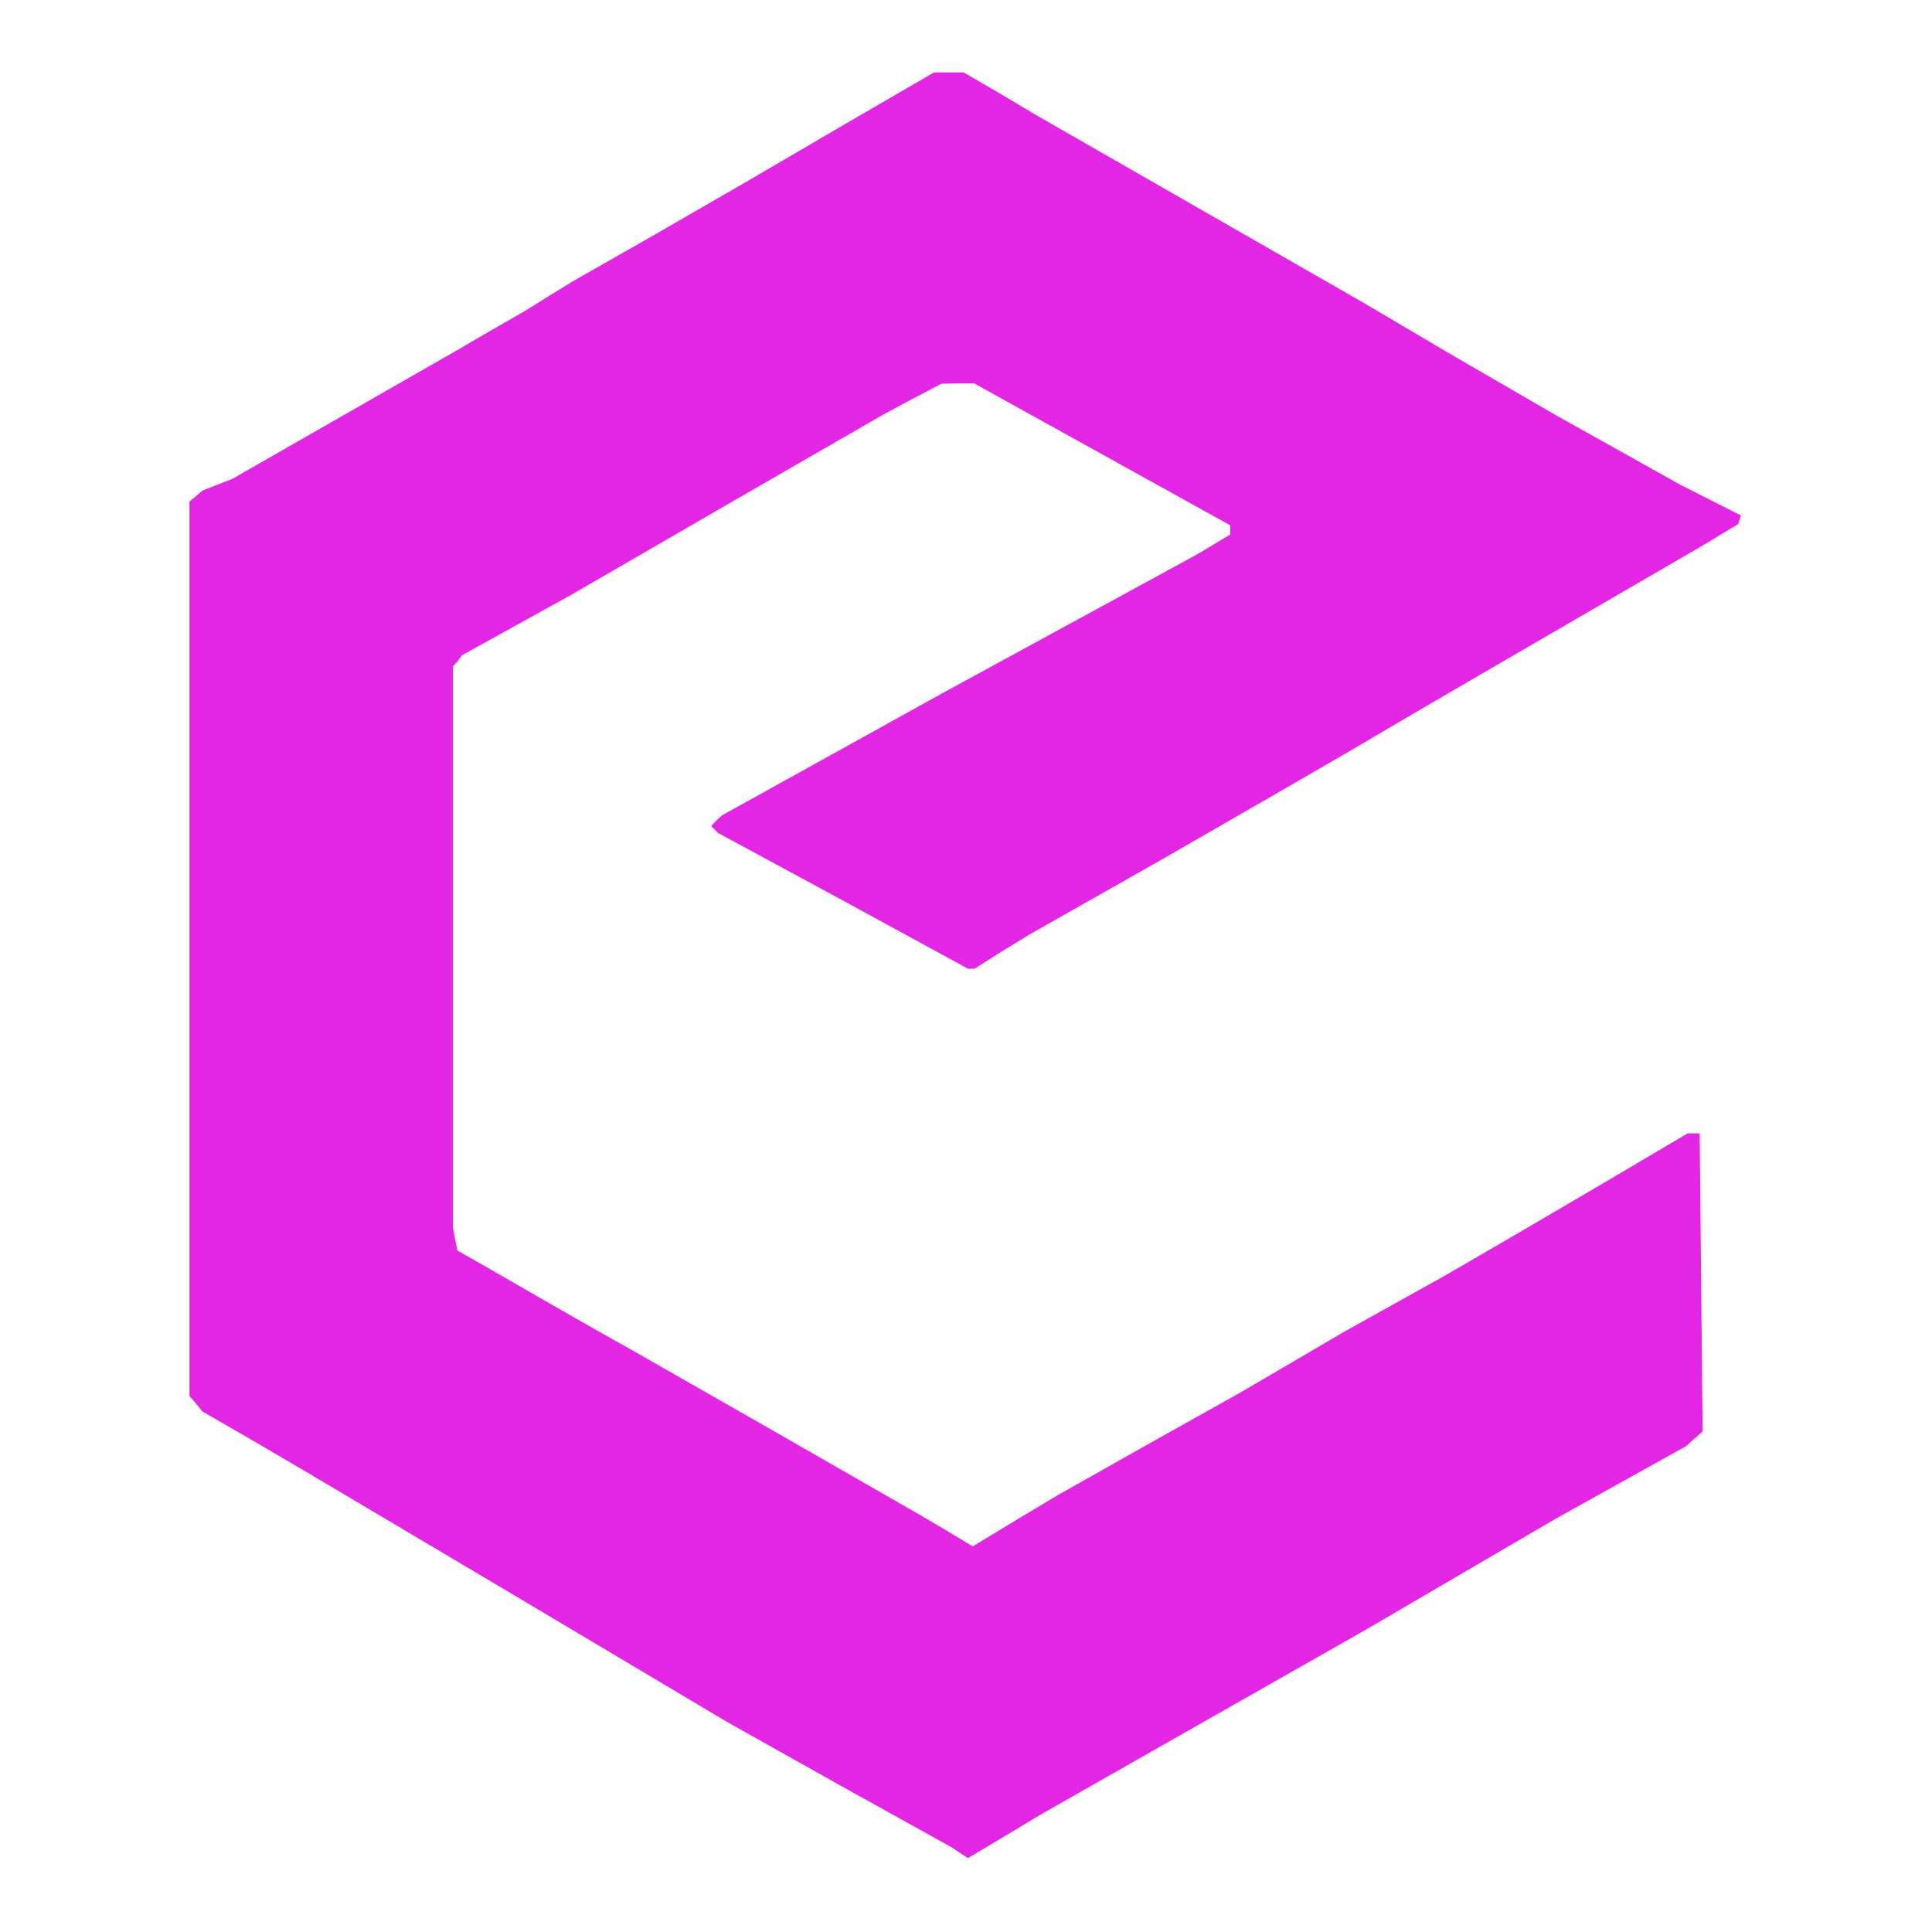
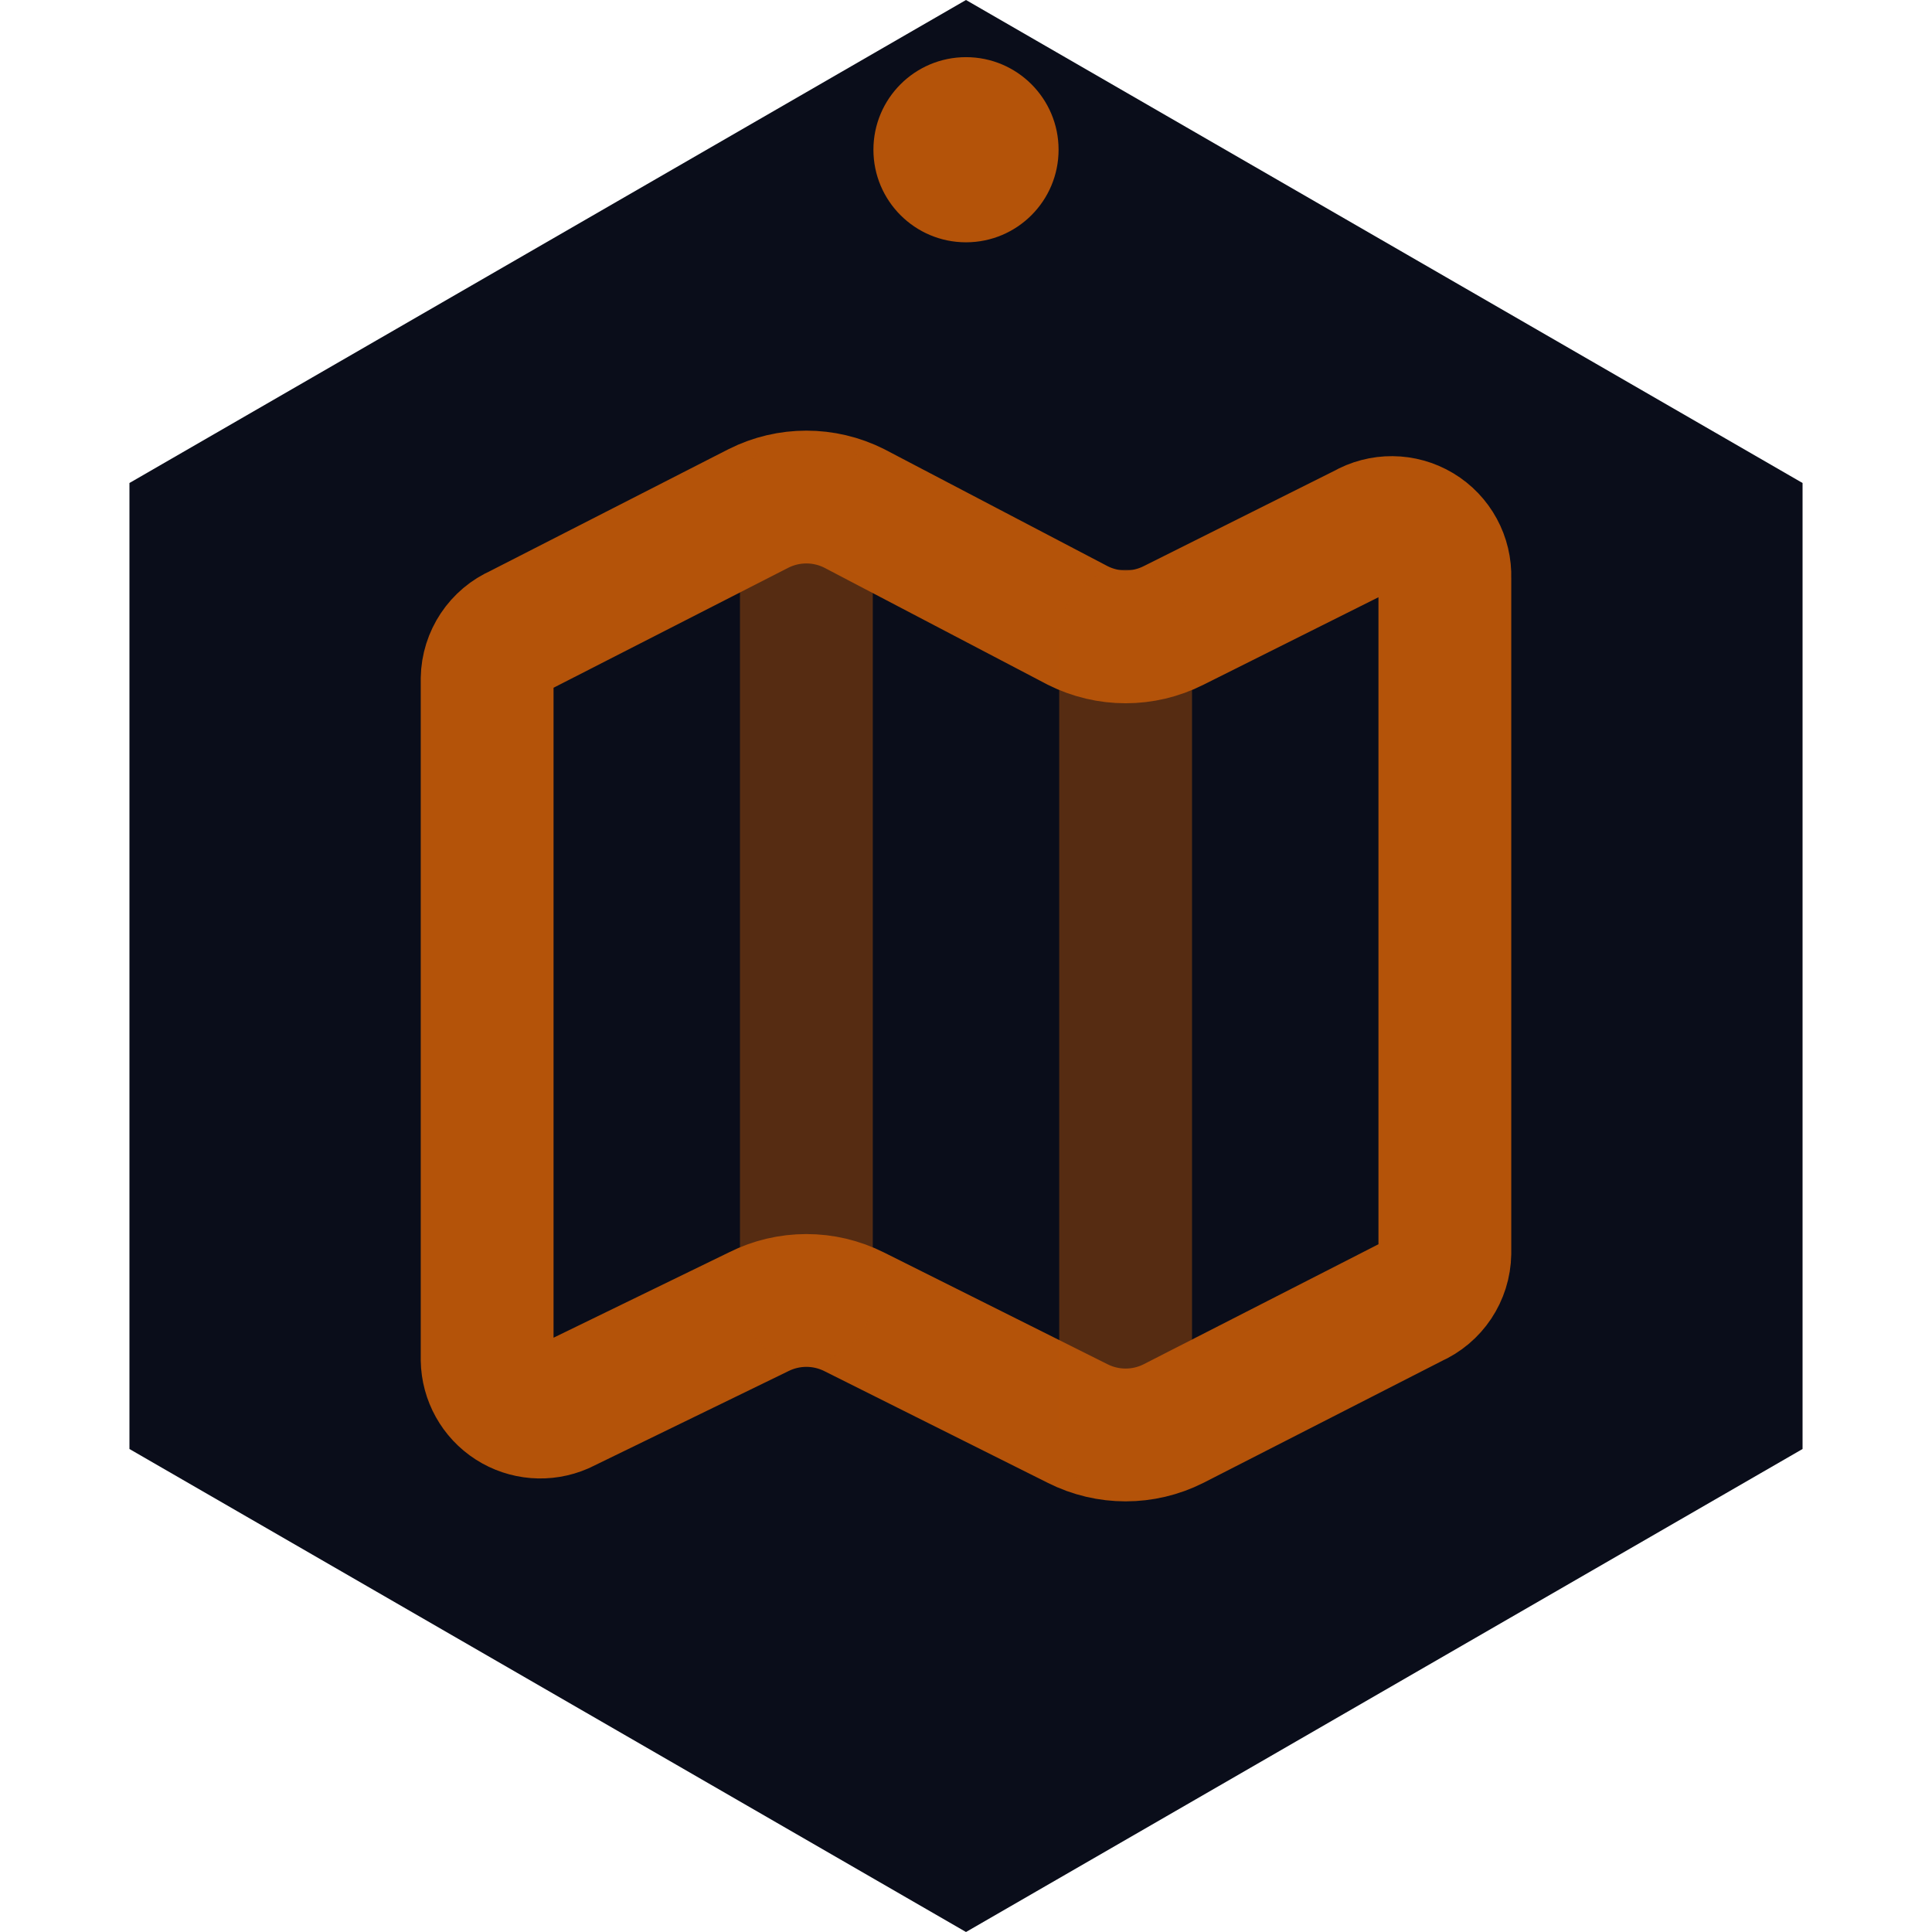
<svg xmlns="http://www.w3.org/2000/svg" viewBox="0 0 24 24" role="img">
-   <g transform="translate(-0.1091,-0.1091) scale(1.009091)" fill="#E326E4" stroke="none">
-     <g transform="translate(2.4411,1) scale(0.0450358) translate(-46.0,-11.0) translate(0,512) scale(0.1,-0.1)" fill-rule="evenodd">
-       <path d="M2235 4859 l-260 -152 -234 -135 -235 -134 -65 -40 -64 -40 -96 -55 -96 -56 -304 -174 -304 -174 -41 -16 -41 -16 -17 -15 -18 -15 0 -1222 0 -1223 18 -21 17 -21 135 -78 135 -79 140 -83 140 -83 155 -92 155 -92 289 -172 289 -172 305 -171 306 -170 22 -15 22 -14 99 59 98 59 225 128 225 128 220 125 220 125 260 152 260 152 178 99 178 99 22 20 23 20 -4 408 -4 407 -16 0 -17 0 -115 -68 -115 -68 -215 -126 -215 -125 -140 -78 -140 -78 -140 -82 -140 -82 -250 -140 -250 -141 -117 -70 -117 -71 -73 44 -73 43 -380 218 -380 217 -140 79 -140 80 -111 64 -112 64 -6 31 -6 31 0 767 0 767 13 15 12 16 150 83 150 83 425 246 425 245 80 43 80 42 45 1 45 0 350 -194 350 -194 0 -13 0 -12 -45 -27 -45 -27 -345 -188 -345 -188 -305 -169 -305 -169 -15 -14 -14 -15 9 -9 10 -10 342 -185 341 -186 9 0 9 0 74 47 75 46 180 102 180 102 165 95 165 95 95 55 95 55 175 103 175 102 310 180 310 180 44 27 44 26 4 12 4 12 -83 42 -83 42 -170 95 -170 95 -150 87 -150 87 -110 65 -110 65 -450 258 -450 258 -99 59 -100 58 -41 0 -40 0 -260 -151z" />
-     </g>
+   <path d="M12.000,24.000L1.608,18.000L1.608,6.000L12.000,0.000L22.392,6.000L22.392,18.000Z" fill="#0a0d1a" />
+   <g transform="translate(4.0686,4.0686) scale(0.660951)" fill="none" stroke="#b45309" stroke-width="2.496" stroke-linecap="round" stroke-linejoin="round">
+     <path d="M14.1 5.6a2 2 0 0 0 1.8 0l3.6-1.8a1 1 0 0 1 1.5.9v12.7a1 1 0 0 1-.6.9l-4.5 2.3a2 2 0 0 1-1.8 0l-4.2-2.1a2 2 0 0 0-1.8 0l-3.7 1.8a1 1 0 0 1-1.4-.9V6.6a1 1 0 0 1 .6-.9l4.5-2.3a2 2 0 0 1 1.8 0z" />
+     <path d="M15 5.8v15" opacity=".45" />
+     <path d="M9 3.2v15" opacity=".45" />
  </g>
+   <circle cx="12" cy="1.860" r="1.150" fill="#b45309" />
</svg>
